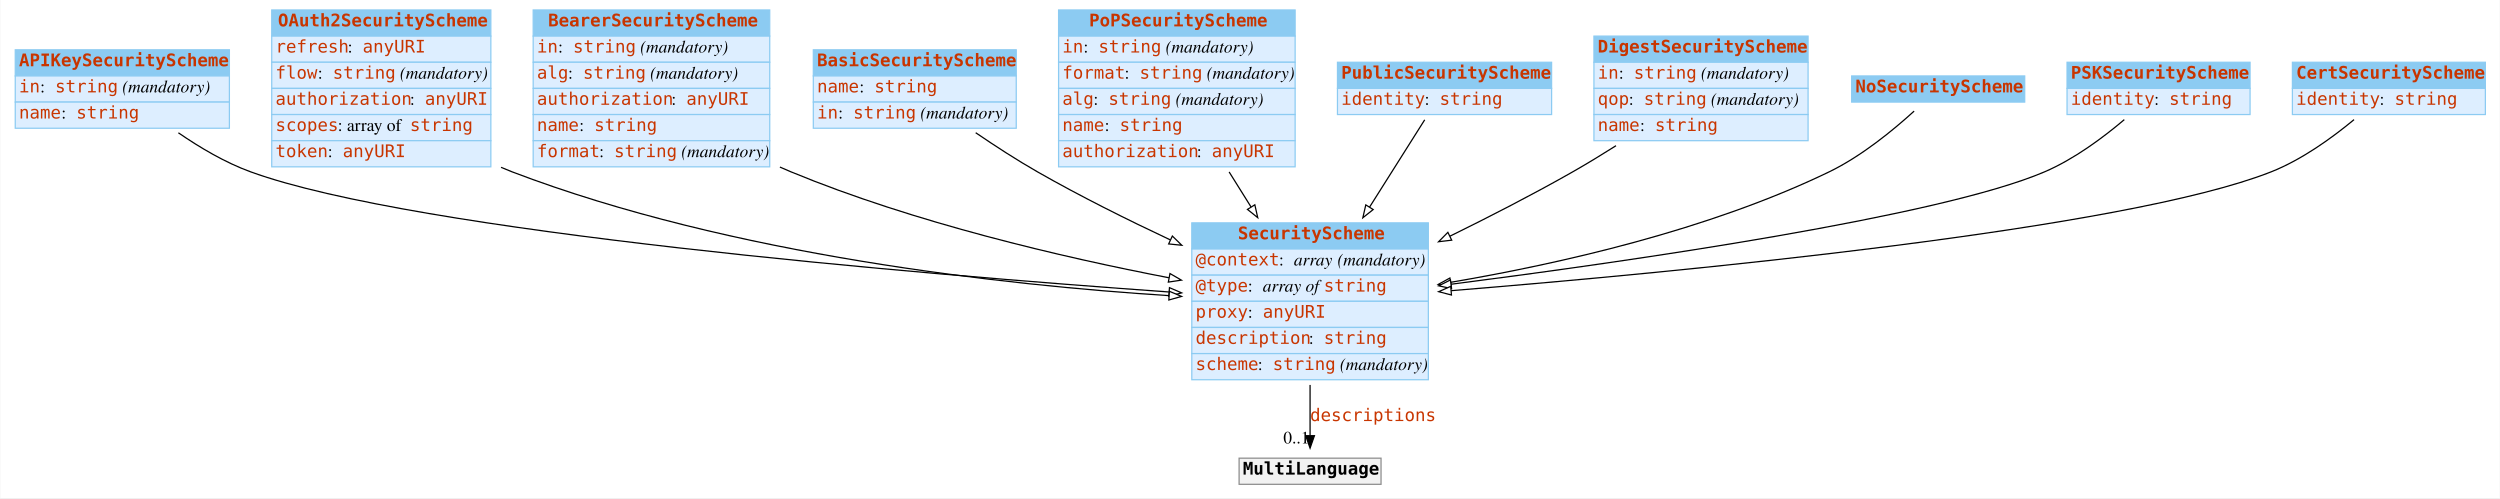
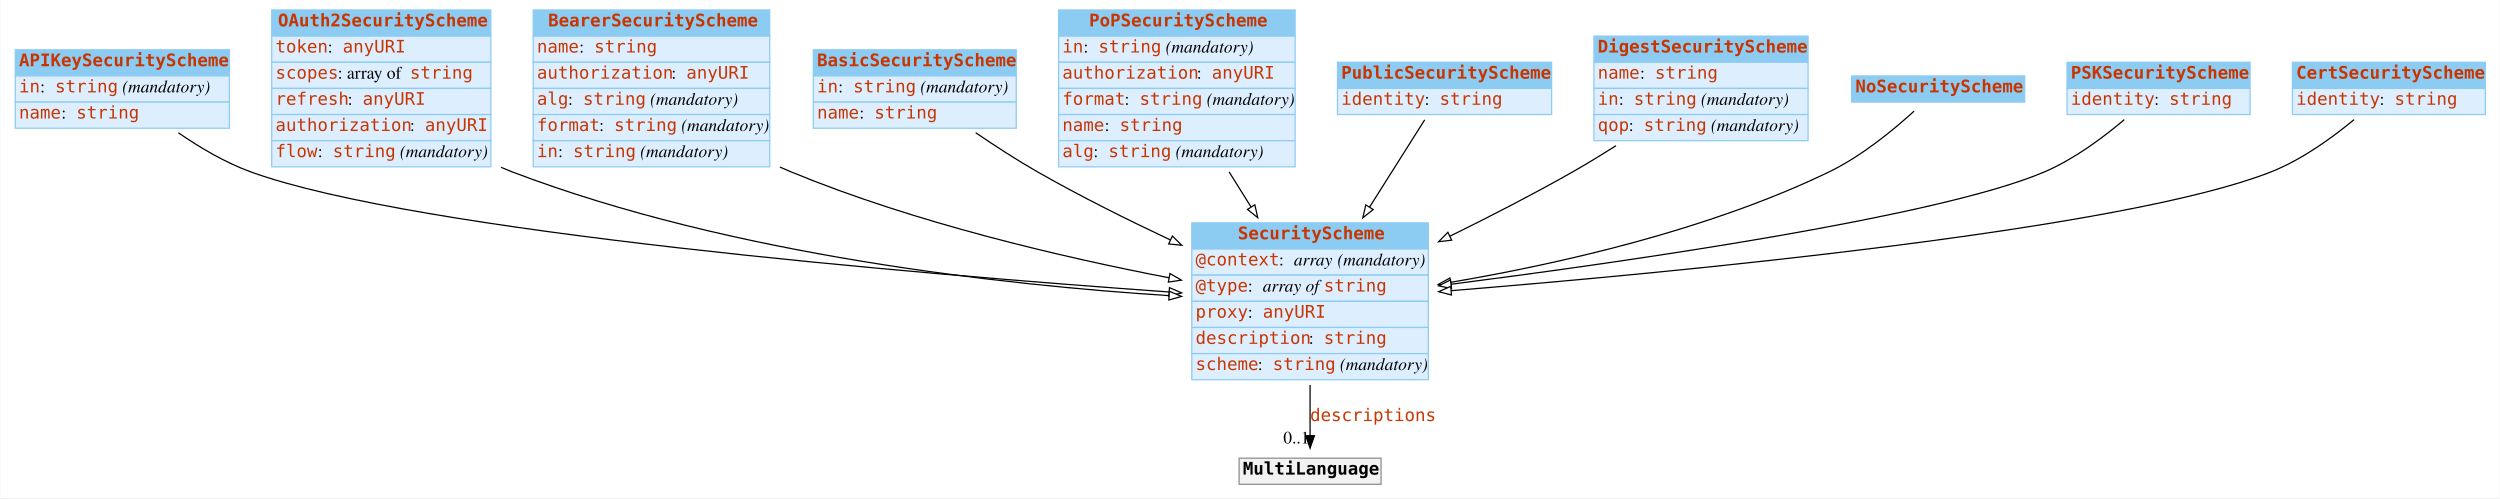
<svg xmlns="http://www.w3.org/2000/svg" width="2008pt" height="400pt" viewBox="0.00 0.00 2007.50 400.00">
  <g id="graph0" class="graph" transform="scale(1 1) rotate(0) translate(4 396)">
    <polygon fill="#ffffff" stroke="transparent" points="-4,4 -4,-396 2003.5,-396 2003.5,4 -4,4" />
    <g id="node1" class="node">
      <polygon fill="#8ccbf2" stroke="transparent" points="8,-335 8,-356 180,-356 180,-335 8,-335" />
      <polygon fill="none" stroke="#8ccbf2" points="8,-335 8,-356 180,-356 180,-335 8,-335" />
      <text text-anchor="start" x="11" y="-342.8" font-family="mono" font-weight="bold" font-size="14.00" fill="#c83500">APIKeySecurityScheme</text>
      <polygon fill="#ddeeff" stroke="transparent" points="8,-314 8,-335 180,-335 180,-314 8,-314" />
      <polygon fill="none" stroke="#8ccbf2" points="8,-314 8,-335 180,-335 180,-314 8,-314" />
      <text text-anchor="start" x="11" y="-321.8" font-family="mono" font-size="14.00" fill="#c83500">in</text>
      <text text-anchor="start" x="28" y="-321.8" font-family="Times,serif" font-size="14.00" fill="#000000"> : </text>
      <text text-anchor="start" x="40" y="-321.8" font-family="mono" font-size="14.00" fill="#c83500">string</text>
      <text text-anchor="start" x="90" y="-321.8" font-family="Times,serif" font-size="14.00" fill="#000000"> </text>
      <text text-anchor="start" x="94" y="-321.8" font-family="Times,serif" font-style="italic" font-size="14.00" fill="#000000">(mandatory)</text>
      <polygon fill="#ddeeff" stroke="transparent" points="8,-293 8,-314 180,-314 180,-293 8,-293" />
      <polygon fill="none" stroke="#8ccbf2" points="8,-293 8,-314 180,-314 180,-293 8,-293" />
      <text text-anchor="start" x="11" y="-300.8" font-family="mono" font-size="14.00" fill="#c83500">name</text>
      <text text-anchor="start" x="45" y="-300.8" font-family="Times,serif" font-size="14.00" fill="#000000"> : </text>
      <text text-anchor="start" x="57" y="-300.8" font-family="mono" font-size="14.00" fill="#c83500">string</text>
    </g>
    <g id="node3" class="node">
      <polygon fill="#8ccbf2" stroke="transparent" points="953,-196 953,-217 1143,-217 1143,-196 953,-196" />
      <polygon fill="none" stroke="#8ccbf2" points="953,-196 953,-217 1143,-217 1143,-196 953,-196" />
      <text text-anchor="start" x="990" y="-203.8" font-family="mono" font-weight="bold" font-size="14.00" fill="#c83500">SecurityScheme</text>
      <polygon fill="#ddeeff" stroke="transparent" points="953,-175 953,-196 1143,-196 1143,-175 953,-175" />
      <polygon fill="none" stroke="#8ccbf2" points="953,-175 953,-196 1143,-196 1143,-175 953,-175" />
      <text text-anchor="start" x="956" y="-182.8" font-family="mono" font-size="14.00" fill="#c83500">@context</text>
      <text text-anchor="start" x="1023" y="-182.8" font-family="Times,serif" font-size="14.00" fill="#000000"> : </text>
      <text text-anchor="start" x="1035" y="-182.8" font-family="Times,serif" font-style="italic" font-size="14.00" fill="#000000">array</text>
      <text text-anchor="start" x="1066" y="-182.8" font-family="Times,serif" font-size="14.00" fill="#000000"> </text>
      <text text-anchor="start" x="1070" y="-182.8" font-family="Times,serif" font-style="italic" font-size="14.00" fill="#000000">(mandatory)</text>
      <polygon fill="#ddeeff" stroke="transparent" points="953,-154 953,-175 1143,-175 1143,-154 953,-154" />
      <polygon fill="none" stroke="#8ccbf2" points="953,-154 953,-175 1143,-175 1143,-154 953,-154" />
      <text text-anchor="start" x="956" y="-161.8" font-family="mono" font-size="14.00" fill="#c83500">@type</text>
      <text text-anchor="start" x="998" y="-161.8" font-family="Times,serif" font-size="14.00" fill="#000000"> : </text>
      <text text-anchor="start" x="1010" y="-161.8" font-family="Times,serif" font-style="italic" font-size="14.00" fill="#000000">array of </text>
      <text text-anchor="start" x="1059" y="-161.8" font-family="mono" font-size="14.00" fill="#c83500">string</text>
      <polygon fill="#ddeeff" stroke="transparent" points="953,-133 953,-154 1143,-154 1143,-133 953,-133" />
      <polygon fill="none" stroke="#8ccbf2" points="953,-133 953,-154 1143,-154 1143,-133 953,-133" />
      <text text-anchor="start" x="956" y="-140.8" font-family="mono" font-size="14.00" fill="#c83500">proxy</text>
      <text text-anchor="start" x="998" y="-140.8" font-family="Times,serif" font-size="14.00" fill="#000000"> : </text>
      <text text-anchor="start" x="1010" y="-140.8" font-family="mono" font-size="14.00" fill="#c83500">anyURI</text>
      <polygon fill="#ddeeff" stroke="transparent" points="953,-112 953,-133 1143,-133 1143,-112 953,-112" />
      <polygon fill="none" stroke="#8ccbf2" points="953,-112 953,-133 1143,-133 1143,-112 953,-112" />
      <text text-anchor="start" x="956" y="-119.8" font-family="mono" font-size="14.00" fill="#c83500">description</text>
      <text text-anchor="start" x="1047" y="-119.8" font-family="Times,serif" font-size="14.00" fill="#000000"> : </text>
      <text text-anchor="start" x="1059" y="-119.8" font-family="mono" font-size="14.00" fill="#c83500">string</text>
      <polygon fill="#ddeeff" stroke="transparent" points="953,-91 953,-112 1143,-112 1143,-91 953,-91" />
      <polygon fill="none" stroke="#8ccbf2" points="953,-91 953,-112 1143,-112 1143,-91 953,-91" />
      <text text-anchor="start" x="956" y="-98.8" font-family="mono" font-size="14.00" fill="#c83500">scheme</text>
      <text text-anchor="start" x="1006" y="-98.8" font-family="Times,serif" font-size="14.00" fill="#000000"> : </text>
      <text text-anchor="start" x="1018" y="-98.8" font-family="mono" font-size="14.00" fill="#c83500">string</text>
      <text text-anchor="start" x="1068" y="-98.8" font-family="Times,serif" font-size="14.00" fill="#000000"> </text>
      <text text-anchor="start" x="1072" y="-98.8" font-family="Times,serif" font-style="italic" font-size="14.00" fill="#000000">(mandatory)</text>
    </g>
-     <g id="edge6" class="edge">
+     <g id="edge3" class="edge">
      <path fill="none" stroke="#000000" d="M139.033,-289.339C156.25,-277.473 176.654,-265.408 197,-258 330.003,-209.577 735.099,-175.701 934.577,-161.484" />
      <polygon fill="#ffffff" stroke="#000000" points="935.065,-164.958 944.793,-160.761 934.571,-157.976 935.065,-164.958" />
    </g>
    <g id="node2" class="node">
      <polygon fill="#8ccbf2" stroke="transparent" points="214,-367 214,-388 390,-388 390,-367 214,-367" />
      <polygon fill="none" stroke="#8ccbf2" points="214,-367 214,-388 390,-388 390,-367 214,-367" />
      <text text-anchor="start" x="219" y="-374.8" font-family="mono" font-weight="bold" font-size="14.00" fill="#c83500">OAuth2SecurityScheme</text>
      <polygon fill="#ddeeff" stroke="transparent" points="214,-346 214,-367 390,-367 390,-346 214,-346" />
      <polygon fill="none" stroke="#8ccbf2" points="214,-346 214,-367 390,-367 390,-346 214,-346" />
-       <text text-anchor="start" x="217" y="-353.8" font-family="mono" font-size="14.00" fill="#c83500">refresh</text>
-       <text text-anchor="start" x="275" y="-353.8" font-family="Times,serif" font-size="14.00" fill="#000000"> : </text>
-       <text text-anchor="start" x="287" y="-353.8" font-family="mono" font-size="14.00" fill="#c83500">anyURI</text>
+       <text text-anchor="start" x="217" y="-353.8" font-family="mono" font-size="14.00" fill="#c83500">token</text>
+       <text text-anchor="start" x="259" y="-353.8" font-family="Times,serif" font-size="14.00" fill="#000000"> : </text>
+       <text text-anchor="start" x="271" y="-353.8" font-family="mono" font-size="14.00" fill="#c83500">anyURI</text>
      <polygon fill="#ddeeff" stroke="transparent" points="214,-325 214,-346 390,-346 390,-325 214,-325" />
      <polygon fill="none" stroke="#8ccbf2" points="214,-325 214,-346 390,-346 390,-325 214,-325" />
-       <text text-anchor="start" x="217" y="-332.8" font-family="mono" font-size="14.00" fill="#c83500">flow</text>
-       <text text-anchor="start" x="251" y="-332.8" font-family="Times,serif" font-size="14.00" fill="#000000"> : </text>
-       <text text-anchor="start" x="263" y="-332.8" font-family="mono" font-size="14.00" fill="#c83500">string</text>
-       <text text-anchor="start" x="313" y="-332.8" font-family="Times,serif" font-size="14.00" fill="#000000"> </text>
-       <text text-anchor="start" x="317" y="-332.8" font-family="Times,serif" font-style="italic" font-size="14.00" fill="#000000">(mandatory)</text>
+       <text text-anchor="start" x="217" y="-332.8" font-family="mono" font-size="14.00" fill="#c83500">scopes</text>
+       <text text-anchor="start" x="267" y="-332.8" font-family="Times,serif" font-size="14.00" fill="#000000"> : array of </text>
+       <text text-anchor="start" x="325" y="-332.8" font-family="mono" font-size="14.00" fill="#c83500">string</text>
      <polygon fill="#ddeeff" stroke="transparent" points="214,-304 214,-325 390,-325 390,-304 214,-304" />
      <polygon fill="none" stroke="#8ccbf2" points="214,-304 214,-325 390,-325 390,-304 214,-304" />
-       <text text-anchor="start" x="217" y="-311.8" font-family="mono" font-size="14.00" fill="#c83500">authorization</text>
-       <text text-anchor="start" x="325" y="-311.8" font-family="Times,serif" font-size="14.00" fill="#000000"> : </text>
-       <text text-anchor="start" x="337" y="-311.8" font-family="mono" font-size="14.00" fill="#c83500">anyURI</text>
+       <text text-anchor="start" x="217" y="-311.8" font-family="mono" font-size="14.00" fill="#c83500">refresh</text>
+       <text text-anchor="start" x="275" y="-311.8" font-family="Times,serif" font-size="14.00" fill="#000000"> : </text>
+       <text text-anchor="start" x="287" y="-311.8" font-family="mono" font-size="14.00" fill="#c83500">anyURI</text>
      <polygon fill="#ddeeff" stroke="transparent" points="214,-283 214,-304 390,-304 390,-283 214,-283" />
      <polygon fill="none" stroke="#8ccbf2" points="214,-283 214,-304 390,-304 390,-283 214,-283" />
-       <text text-anchor="start" x="217" y="-290.8" font-family="mono" font-size="14.00" fill="#c83500">scopes</text>
-       <text text-anchor="start" x="267" y="-290.8" font-family="Times,serif" font-size="14.00" fill="#000000"> : array of </text>
-       <text text-anchor="start" x="325" y="-290.8" font-family="mono" font-size="14.00" fill="#c83500">string</text>
+       <text text-anchor="start" x="217" y="-290.8" font-family="mono" font-size="14.00" fill="#c83500">authorization</text>
+       <text text-anchor="start" x="325" y="-290.8" font-family="Times,serif" font-size="14.00" fill="#000000"> : </text>
+       <text text-anchor="start" x="337" y="-290.8" font-family="mono" font-size="14.00" fill="#c83500">anyURI</text>
      <polygon fill="#ddeeff" stroke="transparent" points="214,-262 214,-283 390,-283 390,-262 214,-262" />
      <polygon fill="none" stroke="#8ccbf2" points="214,-262 214,-283 390,-283 390,-262 214,-262" />
-       <text text-anchor="start" x="217" y="-269.8" font-family="mono" font-size="14.00" fill="#c83500">token</text>
-       <text text-anchor="start" x="259" y="-269.8" font-family="Times,serif" font-size="14.00" fill="#000000"> : </text>
-       <text text-anchor="start" x="271" y="-269.8" font-family="mono" font-size="14.00" fill="#c83500">anyURI</text>
-     </g>
-     <g id="edge3" class="edge">
+       <text text-anchor="start" x="217" y="-269.8" font-family="mono" font-size="14.00" fill="#c83500">flow</text>
+       <text text-anchor="start" x="251" y="-269.8" font-family="Times,serif" font-size="14.00" fill="#000000"> : </text>
+       <text text-anchor="start" x="263" y="-269.8" font-family="mono" font-size="14.00" fill="#c83500">string</text>
+       <text text-anchor="start" x="313" y="-269.8" font-family="Times,serif" font-size="14.00" fill="#000000"> </text>
+       <text text-anchor="start" x="317" y="-269.8" font-family="Times,serif" font-style="italic" font-size="14.00" fill="#000000">(mandatory)</text>
+     </g>
+     <g id="edge9" class="edge">
      <path fill="none" stroke="#000000" d="M398.206,-261.604C401.136,-260.323 404.07,-259.118 407,-258 583.58,-190.646 803.755,-166.907 934.718,-158.544" />
      <polygon fill="#ffffff" stroke="#000000" points="935.005,-162.033 944.769,-157.922 934.572,-155.047 935.005,-162.033" />
    </g>
    <g id="node12" class="node">
      <polygon fill="#f2f2f2" stroke="transparent" points="991,-7 991,-28 1105,-28 1105,-7 991,-7" />
      <polygon fill="none" stroke="#8c8c8c" points="991,-7 991,-28 1105,-28 1105,-7 991,-7" />
      <text text-anchor="start" x="994" y="-14.8" font-family="mono" font-weight="bold" font-size="14.00" fill="#000000">MultiLanguage</text>
    </g>
    <g id="edge1" class="edge">
      <path fill="none" stroke="#000000" d="M1048,-86.797C1048,-72.451 1048,-58.057 1048,-46.171" />
      <polygon fill="#000000" stroke="#000000" points="1051.5,-46.033 1048,-36.033 1044.5,-46.033 1051.5,-46.033" />
      <text text-anchor="start" x="1048" y="-57.8" font-family="mono" font-size="14.00" fill="#c83500">descriptions</text>
      <text text-anchor="middle" x="1037" y="-39.833" font-family="Times,serif" font-size="14.00" fill="#000000">0..1</text>
    </g>
    <g id="node4" class="node">
      <polygon fill="#8ccbf2" stroke="transparent" points="424,-367 424,-388 614,-388 614,-367 424,-367" />
      <polygon fill="none" stroke="#8ccbf2" points="424,-367 424,-388 614,-388 614,-367 424,-367" />
      <text text-anchor="start" x="436" y="-374.8" font-family="mono" font-weight="bold" font-size="14.00" fill="#c83500">BearerSecurityScheme</text>
      <polygon fill="#ddeeff" stroke="transparent" points="424,-346 424,-367 614,-367 614,-346 424,-346" />
      <polygon fill="none" stroke="#8ccbf2" points="424,-346 424,-367 614,-367 614,-346 424,-346" />
-       <text text-anchor="start" x="427" y="-353.8" font-family="mono" font-size="14.00" fill="#c83500">in</text>
-       <text text-anchor="start" x="444" y="-353.8" font-family="Times,serif" font-size="14.00" fill="#000000"> : </text>
-       <text text-anchor="start" x="456" y="-353.8" font-family="mono" font-size="14.00" fill="#c83500">string</text>
-       <text text-anchor="start" x="506" y="-353.8" font-family="Times,serif" font-size="14.00" fill="#000000"> </text>
-       <text text-anchor="start" x="510" y="-353.8" font-family="Times,serif" font-style="italic" font-size="14.00" fill="#000000">(mandatory)</text>
+       <text text-anchor="start" x="427" y="-353.8" font-family="mono" font-size="14.00" fill="#c83500">name</text>
+       <text text-anchor="start" x="461" y="-353.8" font-family="Times,serif" font-size="14.00" fill="#000000"> : </text>
+       <text text-anchor="start" x="473" y="-353.8" font-family="mono" font-size="14.00" fill="#c83500">string</text>
      <polygon fill="#ddeeff" stroke="transparent" points="424,-325 424,-346 614,-346 614,-325 424,-325" />
      <polygon fill="none" stroke="#8ccbf2" points="424,-325 424,-346 614,-346 614,-325 424,-325" />
-       <text text-anchor="start" x="427" y="-332.8" font-family="mono" font-size="14.00" fill="#c83500">alg</text>
-       <text text-anchor="start" x="452" y="-332.8" font-family="Times,serif" font-size="14.00" fill="#000000"> : </text>
-       <text text-anchor="start" x="464" y="-332.8" font-family="mono" font-size="14.00" fill="#c83500">string</text>
-       <text text-anchor="start" x="514" y="-332.8" font-family="Times,serif" font-size="14.00" fill="#000000"> </text>
-       <text text-anchor="start" x="518" y="-332.8" font-family="Times,serif" font-style="italic" font-size="14.00" fill="#000000">(mandatory)</text>
+       <text text-anchor="start" x="427" y="-332.8" font-family="mono" font-size="14.00" fill="#c83500">authorization</text>
+       <text text-anchor="start" x="535" y="-332.8" font-family="Times,serif" font-size="14.00" fill="#000000"> : </text>
+       <text text-anchor="start" x="547" y="-332.8" font-family="mono" font-size="14.00" fill="#c83500">anyURI</text>
      <polygon fill="#ddeeff" stroke="transparent" points="424,-304 424,-325 614,-325 614,-304 424,-304" />
      <polygon fill="none" stroke="#8ccbf2" points="424,-304 424,-325 614,-325 614,-304 424,-304" />
-       <text text-anchor="start" x="427" y="-311.8" font-family="mono" font-size="14.00" fill="#c83500">authorization</text>
-       <text text-anchor="start" x="535" y="-311.8" font-family="Times,serif" font-size="14.00" fill="#000000"> : </text>
-       <text text-anchor="start" x="547" y="-311.8" font-family="mono" font-size="14.00" fill="#c83500">anyURI</text>
+       <text text-anchor="start" x="427" y="-311.8" font-family="mono" font-size="14.00" fill="#c83500">alg</text>
+       <text text-anchor="start" x="452" y="-311.8" font-family="Times,serif" font-size="14.00" fill="#000000"> : </text>
+       <text text-anchor="start" x="464" y="-311.8" font-family="mono" font-size="14.00" fill="#c83500">string</text>
+       <text text-anchor="start" x="514" y="-311.8" font-family="Times,serif" font-size="14.00" fill="#000000"> </text>
+       <text text-anchor="start" x="518" y="-311.8" font-family="Times,serif" font-style="italic" font-size="14.00" fill="#000000">(mandatory)</text>
      <polygon fill="#ddeeff" stroke="transparent" points="424,-283 424,-304 614,-304 614,-283 424,-283" />
      <polygon fill="none" stroke="#8ccbf2" points="424,-283 424,-304 614,-304 614,-283 424,-283" />
-       <text text-anchor="start" x="427" y="-290.8" font-family="mono" font-size="14.00" fill="#c83500">name</text>
-       <text text-anchor="start" x="461" y="-290.8" font-family="Times,serif" font-size="14.00" fill="#000000"> : </text>
-       <text text-anchor="start" x="473" y="-290.8" font-family="mono" font-size="14.00" fill="#c83500">string</text>
+       <text text-anchor="start" x="427" y="-290.8" font-family="mono" font-size="14.00" fill="#c83500">format</text>
+       <text text-anchor="start" x="477" y="-290.8" font-family="Times,serif" font-size="14.00" fill="#000000"> : </text>
+       <text text-anchor="start" x="489" y="-290.8" font-family="mono" font-size="14.00" fill="#c83500">string</text>
+       <text text-anchor="start" x="539" y="-290.8" font-family="Times,serif" font-size="14.00" fill="#000000"> </text>
+       <text text-anchor="start" x="543" y="-290.8" font-family="Times,serif" font-style="italic" font-size="14.00" fill="#000000">(mandatory)</text>
      <polygon fill="#ddeeff" stroke="transparent" points="424,-262 424,-283 614,-283 614,-262 424,-262" />
      <polygon fill="none" stroke="#8ccbf2" points="424,-262 424,-283 614,-283 614,-262 424,-262" />
-       <text text-anchor="start" x="427" y="-269.8" font-family="mono" font-size="14.00" fill="#c83500">format</text>
-       <text text-anchor="start" x="477" y="-269.8" font-family="Times,serif" font-size="14.00" fill="#000000"> : </text>
-       <text text-anchor="start" x="489" y="-269.8" font-family="mono" font-size="14.00" fill="#c83500">string</text>
-       <text text-anchor="start" x="539" y="-269.8" font-family="Times,serif" font-size="14.00" fill="#000000"> </text>
-       <text text-anchor="start" x="543" y="-269.8" font-family="Times,serif" font-style="italic" font-size="14.00" fill="#000000">(mandatory)</text>
-     </g>
-     <g id="edge10" class="edge">
+       <text text-anchor="start" x="427" y="-269.8" font-family="mono" font-size="14.00" fill="#c83500">in</text>
+       <text text-anchor="start" x="444" y="-269.8" font-family="Times,serif" font-size="14.00" fill="#000000"> : </text>
+       <text text-anchor="start" x="456" y="-269.8" font-family="mono" font-size="14.00" fill="#c83500">string</text>
+       <text text-anchor="start" x="506" y="-269.8" font-family="Times,serif" font-size="14.00" fill="#000000"> </text>
+       <text text-anchor="start" x="510" y="-269.8" font-family="Times,serif" font-style="italic" font-size="14.00" fill="#000000">(mandatory)</text>
+     </g>
+     <g id="edge4" class="edge">
      <path fill="none" stroke="#000000" d="M622.172,-261.826C625.122,-260.49 628.068,-259.211 631,-258 730.004,-217.1 849.111,-189.366 934.637,-172.893" />
      <polygon fill="#ffffff" stroke="#000000" points="935.466,-176.299 944.634,-170.99 934.156,-169.422 935.466,-176.299" />
    </g>
    <g id="node5" class="node">
      <polygon fill="#8ccbf2" stroke="transparent" points="649,-335 649,-356 812,-356 812,-335 649,-335" />
      <polygon fill="none" stroke="#8ccbf2" points="649,-335 649,-356 812,-356 812,-335 649,-335" />
      <text text-anchor="start" x="652" y="-342.8" font-family="mono" font-weight="bold" font-size="14.00" fill="#c83500">BasicSecurityScheme</text>
      <polygon fill="#ddeeff" stroke="transparent" points="649,-314 649,-335 812,-335 812,-314 649,-314" />
      <polygon fill="none" stroke="#8ccbf2" points="649,-314 649,-335 812,-335 812,-314 649,-314" />
-       <text text-anchor="start" x="652" y="-321.8" font-family="mono" font-size="14.00" fill="#c83500">name</text>
-       <text text-anchor="start" x="686" y="-321.8" font-family="Times,serif" font-size="14.00" fill="#000000"> : </text>
-       <text text-anchor="start" x="698" y="-321.8" font-family="mono" font-size="14.00" fill="#c83500">string</text>
+       <text text-anchor="start" x="652" y="-321.8" font-family="mono" font-size="14.00" fill="#c83500">in</text>
+       <text text-anchor="start" x="669" y="-321.8" font-family="Times,serif" font-size="14.00" fill="#000000"> : </text>
+       <text text-anchor="start" x="681" y="-321.8" font-family="mono" font-size="14.00" fill="#c83500">string</text>
+       <text text-anchor="start" x="731" y="-321.8" font-family="Times,serif" font-size="14.00" fill="#000000"> </text>
+       <text text-anchor="start" x="735" y="-321.8" font-family="Times,serif" font-style="italic" font-size="14.00" fill="#000000">(mandatory)</text>
      <polygon fill="#ddeeff" stroke="transparent" points="649,-293 649,-314 812,-314 812,-293 649,-293" />
      <polygon fill="none" stroke="#8ccbf2" points="649,-293 649,-314 812,-314 812,-293 649,-293" />
-       <text text-anchor="start" x="652" y="-300.8" font-family="mono" font-size="14.00" fill="#c83500">in</text>
-       <text text-anchor="start" x="669" y="-300.8" font-family="Times,serif" font-size="14.00" fill="#000000"> : </text>
-       <text text-anchor="start" x="681" y="-300.8" font-family="mono" font-size="14.00" fill="#c83500">string</text>
-       <text text-anchor="start" x="731" y="-300.8" font-family="Times,serif" font-size="14.00" fill="#000000"> </text>
-       <text text-anchor="start" x="735" y="-300.8" font-family="Times,serif" font-style="italic" font-size="14.00" fill="#000000">(mandatory)</text>
-     </g>
-     <g id="edge4" class="edge">
+       <text text-anchor="start" x="652" y="-300.8" font-family="mono" font-size="14.00" fill="#c83500">name</text>
+       <text text-anchor="start" x="686" y="-300.8" font-family="Times,serif" font-size="14.00" fill="#000000"> : </text>
+       <text text-anchor="start" x="698" y="-300.8" font-family="mono" font-size="14.00" fill="#c83500">string</text>
+     </g>
+     <g id="edge10" class="edge">
      <path fill="none" stroke="#000000" d="M779.422,-289.403C794.974,-278.791 812.423,-267.473 829,-258 862.882,-238.638 900.947,-219.66 935.721,-203.326" />
      <polygon fill="#ffffff" stroke="#000000" points="937.38,-206.415 944.96,-199.013 934.418,-200.072 937.38,-206.415" />
    </g>
    <g id="node6" class="node">
      <polygon fill="#8ccbf2" stroke="transparent" points="846,-367 846,-388 1036,-388 1036,-367 846,-367" />
      <polygon fill="none" stroke="#8ccbf2" points="846,-367 846,-388 1036,-388 1036,-367 846,-367" />
      <text text-anchor="start" x="870.5" y="-374.8" font-family="mono" font-weight="bold" font-size="14.00" fill="#c83500">PoPSecurityScheme</text>
      <polygon fill="#ddeeff" stroke="transparent" points="846,-346 846,-367 1036,-367 1036,-346 846,-346" />
      <polygon fill="none" stroke="#8ccbf2" points="846,-346 846,-367 1036,-367 1036,-346 846,-346" />
      <text text-anchor="start" x="849" y="-353.8" font-family="mono" font-size="14.00" fill="#c83500">in</text>
      <text text-anchor="start" x="866" y="-353.8" font-family="Times,serif" font-size="14.00" fill="#000000"> : </text>
      <text text-anchor="start" x="878" y="-353.8" font-family="mono" font-size="14.00" fill="#c83500">string</text>
      <text text-anchor="start" x="928" y="-353.8" font-family="Times,serif" font-size="14.00" fill="#000000"> </text>
      <text text-anchor="start" x="932" y="-353.8" font-family="Times,serif" font-style="italic" font-size="14.00" fill="#000000">(mandatory)</text>
      <polygon fill="#ddeeff" stroke="transparent" points="846,-325 846,-346 1036,-346 1036,-325 846,-325" />
      <polygon fill="none" stroke="#8ccbf2" points="846,-325 846,-346 1036,-346 1036,-325 846,-325" />
-       <text text-anchor="start" x="849" y="-332.8" font-family="mono" font-size="14.00" fill="#c83500">format</text>
-       <text text-anchor="start" x="899" y="-332.8" font-family="Times,serif" font-size="14.00" fill="#000000"> : </text>
-       <text text-anchor="start" x="911" y="-332.8" font-family="mono" font-size="14.00" fill="#c83500">string</text>
-       <text text-anchor="start" x="961" y="-332.8" font-family="Times,serif" font-size="14.00" fill="#000000"> </text>
-       <text text-anchor="start" x="965" y="-332.8" font-family="Times,serif" font-style="italic" font-size="14.00" fill="#000000">(mandatory)</text>
+       <text text-anchor="start" x="849" y="-332.8" font-family="mono" font-size="14.00" fill="#c83500">authorization</text>
+       <text text-anchor="start" x="957" y="-332.8" font-family="Times,serif" font-size="14.00" fill="#000000"> : </text>
+       <text text-anchor="start" x="969" y="-332.8" font-family="mono" font-size="14.00" fill="#c83500">anyURI</text>
      <polygon fill="#ddeeff" stroke="transparent" points="846,-304 846,-325 1036,-325 1036,-304 846,-304" />
      <polygon fill="none" stroke="#8ccbf2" points="846,-304 846,-325 1036,-325 1036,-304 846,-304" />
-       <text text-anchor="start" x="849" y="-311.8" font-family="mono" font-size="14.00" fill="#c83500">alg</text>
-       <text text-anchor="start" x="874" y="-311.8" font-family="Times,serif" font-size="14.00" fill="#000000"> : </text>
-       <text text-anchor="start" x="886" y="-311.8" font-family="mono" font-size="14.00" fill="#c83500">string</text>
-       <text text-anchor="start" x="936" y="-311.8" font-family="Times,serif" font-size="14.00" fill="#000000"> </text>
-       <text text-anchor="start" x="940" y="-311.8" font-family="Times,serif" font-style="italic" font-size="14.00" fill="#000000">(mandatory)</text>
+       <text text-anchor="start" x="849" y="-311.8" font-family="mono" font-size="14.00" fill="#c83500">format</text>
+       <text text-anchor="start" x="899" y="-311.8" font-family="Times,serif" font-size="14.00" fill="#000000"> : </text>
+       <text text-anchor="start" x="911" y="-311.8" font-family="mono" font-size="14.00" fill="#c83500">string</text>
+       <text text-anchor="start" x="961" y="-311.8" font-family="Times,serif" font-size="14.00" fill="#000000"> </text>
+       <text text-anchor="start" x="965" y="-311.8" font-family="Times,serif" font-style="italic" font-size="14.00" fill="#000000">(mandatory)</text>
      <polygon fill="#ddeeff" stroke="transparent" points="846,-283 846,-304 1036,-304 1036,-283 846,-283" />
      <polygon fill="none" stroke="#8ccbf2" points="846,-283 846,-304 1036,-304 1036,-283 846,-283" />
      <text text-anchor="start" x="849" y="-290.8" font-family="mono" font-size="14.00" fill="#c83500">name</text>
      <text text-anchor="start" x="883" y="-290.8" font-family="Times,serif" font-size="14.00" fill="#000000"> : </text>
      <text text-anchor="start" x="895" y="-290.8" font-family="mono" font-size="14.00" fill="#c83500">string</text>
      <polygon fill="#ddeeff" stroke="transparent" points="846,-262 846,-283 1036,-283 1036,-262 846,-262" />
      <polygon fill="none" stroke="#8ccbf2" points="846,-262 846,-283 1036,-283 1036,-262 846,-262" />
-       <text text-anchor="start" x="849" y="-269.8" font-family="mono" font-size="14.00" fill="#c83500">authorization</text>
-       <text text-anchor="start" x="957" y="-269.8" font-family="Times,serif" font-size="14.00" fill="#000000"> : </text>
-       <text text-anchor="start" x="969" y="-269.8" font-family="mono" font-size="14.00" fill="#c83500">anyURI</text>
-     </g>
-     <g id="edge9" class="edge">
+       <text text-anchor="start" x="849" y="-269.8" font-family="mono" font-size="14.00" fill="#c83500">alg</text>
+       <text text-anchor="start" x="874" y="-269.8" font-family="Times,serif" font-size="14.00" fill="#000000"> : </text>
+       <text text-anchor="start" x="886" y="-269.8" font-family="mono" font-size="14.00" fill="#c83500">string</text>
+       <text text-anchor="start" x="936" y="-269.8" font-family="Times,serif" font-size="14.00" fill="#000000"> </text>
+       <text text-anchor="start" x="940" y="-269.8" font-family="Times,serif" font-style="italic" font-size="14.00" fill="#000000">(mandatory)</text>
+     </g>
+     <g id="edge8" class="edge">
      <path fill="none" stroke="#000000" d="M982.982,-257.907C988.765,-248.666 994.736,-239.123 1000.607,-229.74" />
      <polygon fill="#ffffff" stroke="#000000" points="1003.626,-231.514 1005.963,-221.18 997.692,-227.801 1003.626,-231.514" />
    </g>
    <g id="node7" class="node">
      <polygon fill="#8ccbf2" stroke="transparent" points="1070,-325 1070,-346 1242,-346 1242,-325 1070,-325" />
      <polygon fill="none" stroke="#8ccbf2" points="1070,-325 1070,-346 1242,-346 1242,-325 1070,-325" />
      <text text-anchor="start" x="1073" y="-332.8" font-family="mono" font-weight="bold" font-size="14.00" fill="#c83500">PublicSecurityScheme</text>
      <polygon fill="#ddeeff" stroke="transparent" points="1070,-304 1070,-325 1242,-325 1242,-304 1070,-304" />
      <polygon fill="none" stroke="#8ccbf2" points="1070,-304 1070,-325 1242,-325 1242,-304 1070,-304" />
      <text text-anchor="start" x="1073" y="-311.8" font-family="mono" font-size="14.00" fill="#c83500">identity</text>
      <text text-anchor="start" x="1140" y="-311.8" font-family="Times,serif" font-size="14.00" fill="#000000"> : </text>
      <text text-anchor="start" x="1152" y="-311.8" font-family="mono" font-size="14.00" fill="#c83500">string</text>
    </g>
    <g id="edge11" class="edge">
      <path fill="none" stroke="#000000" d="M1140.064,-299.768C1128.308,-281.155 1111.656,-254.788 1095.739,-229.586" />
      <polygon fill="#ffffff" stroke="#000000" points="1098.676,-227.683 1090.377,-221.097 1092.758,-231.421 1098.676,-227.683" />
    </g>
    <g id="node8" class="node">
      <polygon fill="#8ccbf2" stroke="transparent" points="1276,-346 1276,-367 1448,-367 1448,-346 1276,-346" />
      <polygon fill="none" stroke="#8ccbf2" points="1276,-346 1276,-367 1448,-367 1448,-346 1276,-346" />
      <text text-anchor="start" x="1279" y="-353.8" font-family="mono" font-weight="bold" font-size="14.00" fill="#c83500">DigestSecurityScheme</text>
      <polygon fill="#ddeeff" stroke="transparent" points="1276,-325 1276,-346 1448,-346 1448,-325 1276,-325" />
      <polygon fill="none" stroke="#8ccbf2" points="1276,-325 1276,-346 1448,-346 1448,-325 1276,-325" />
-       <text text-anchor="start" x="1279" y="-332.8" font-family="mono" font-size="14.00" fill="#c83500">in</text>
-       <text text-anchor="start" x="1296" y="-332.8" font-family="Times,serif" font-size="14.00" fill="#000000"> : </text>
-       <text text-anchor="start" x="1308" y="-332.8" font-family="mono" font-size="14.00" fill="#c83500">string</text>
-       <text text-anchor="start" x="1358" y="-332.8" font-family="Times,serif" font-size="14.00" fill="#000000"> </text>
-       <text text-anchor="start" x="1362" y="-332.8" font-family="Times,serif" font-style="italic" font-size="14.00" fill="#000000">(mandatory)</text>
+       <text text-anchor="start" x="1279" y="-332.8" font-family="mono" font-size="14.00" fill="#c83500">name</text>
+       <text text-anchor="start" x="1313" y="-332.8" font-family="Times,serif" font-size="14.00" fill="#000000"> : </text>
+       <text text-anchor="start" x="1325" y="-332.8" font-family="mono" font-size="14.00" fill="#c83500">string</text>
      <polygon fill="#ddeeff" stroke="transparent" points="1276,-304 1276,-325 1448,-325 1448,-304 1276,-304" />
      <polygon fill="none" stroke="#8ccbf2" points="1276,-304 1276,-325 1448,-325 1448,-304 1276,-304" />
-       <text text-anchor="start" x="1279" y="-311.8" font-family="mono" font-size="14.00" fill="#c83500">qop</text>
-       <text text-anchor="start" x="1304" y="-311.8" font-family="Times,serif" font-size="14.00" fill="#000000"> : </text>
-       <text text-anchor="start" x="1316" y="-311.8" font-family="mono" font-size="14.00" fill="#c83500">string</text>
-       <text text-anchor="start" x="1366" y="-311.8" font-family="Times,serif" font-size="14.00" fill="#000000"> </text>
-       <text text-anchor="start" x="1370" y="-311.8" font-family="Times,serif" font-style="italic" font-size="14.00" fill="#000000">(mandatory)</text>
+       <text text-anchor="start" x="1279" y="-311.8" font-family="mono" font-size="14.00" fill="#c83500">in</text>
+       <text text-anchor="start" x="1296" y="-311.8" font-family="Times,serif" font-size="14.00" fill="#000000"> : </text>
+       <text text-anchor="start" x="1308" y="-311.8" font-family="mono" font-size="14.00" fill="#c83500">string</text>
+       <text text-anchor="start" x="1358" y="-311.8" font-family="Times,serif" font-size="14.00" fill="#000000"> </text>
+       <text text-anchor="start" x="1362" y="-311.8" font-family="Times,serif" font-style="italic" font-size="14.00" fill="#000000">(mandatory)</text>
      <polygon fill="#ddeeff" stroke="transparent" points="1276,-283 1276,-304 1448,-304 1448,-283 1276,-283" />
      <polygon fill="none" stroke="#8ccbf2" points="1276,-283 1276,-304 1448,-304 1448,-283 1276,-283" />
-       <text text-anchor="start" x="1279" y="-290.8" font-family="mono" font-size="14.00" fill="#c83500">name</text>
-       <text text-anchor="start" x="1313" y="-290.8" font-family="Times,serif" font-size="14.00" fill="#000000"> : </text>
-       <text text-anchor="start" x="1325" y="-290.8" font-family="mono" font-size="14.00" fill="#c83500">string</text>
+       <text text-anchor="start" x="1279" y="-290.8" font-family="mono" font-size="14.00" fill="#c83500">qop</text>
+       <text text-anchor="start" x="1304" y="-290.8" font-family="Times,serif" font-size="14.00" fill="#000000"> : </text>
+       <text text-anchor="start" x="1316" y="-290.8" font-family="mono" font-size="14.00" fill="#c83500">string</text>
+       <text text-anchor="start" x="1366" y="-290.8" font-family="Times,serif" font-size="14.00" fill="#000000"> </text>
+       <text text-anchor="start" x="1370" y="-290.8" font-family="Times,serif" font-style="italic" font-size="14.00" fill="#000000">(mandatory)</text>
    </g>
    <g id="edge2" class="edge">
      <path fill="none" stroke="#000000" d="M1293.723,-278.978C1282.271,-271.726 1270.403,-264.488 1259,-258 1227.528,-240.092 1192.546,-222.113 1160.26,-206.261" />
      <polygon fill="#ffffff" stroke="#000000" points="1161.752,-203.094 1151.231,-201.848 1158.679,-209.384 1161.752,-203.094" />
    </g>
    <g id="node9" class="node">
      <polygon fill="#8ccbf2" stroke="transparent" points="1483,-314 1483,-335 1622,-335 1622,-314 1483,-314" />
      <polygon fill="none" stroke="#8ccbf2" points="1483,-314 1483,-335 1622,-335 1622,-314 1483,-314" />
      <text text-anchor="start" x="1486" y="-321.8" font-family="mono" font-weight="bold" font-size="14.00" fill="#c83500">NoSecurityScheme</text>
    </g>
-     <g id="edge7" class="edge">
+     <g id="edge6" class="edge">
      <path fill="none" stroke="#000000" d="M1533.178,-306.756C1516.528,-291.589 1490.917,-270.53 1465,-258 1367.914,-211.062 1247.54,-183.975 1161.117,-169.285" />
      <polygon fill="#ffffff" stroke="#000000" points="1161.455,-165.793 1151.015,-167.598 1160.302,-172.698 1161.455,-165.793" />
    </g>
    <g id="node10" class="node">
      <polygon fill="#8ccbf2" stroke="transparent" points="1656,-325 1656,-346 1803,-346 1803,-325 1656,-325" />
      <polygon fill="none" stroke="#8ccbf2" points="1656,-325 1656,-346 1803,-346 1803,-325 1656,-325" />
      <text text-anchor="start" x="1659" y="-332.8" font-family="mono" font-weight="bold" font-size="14.00" fill="#c83500">PSKSecurityScheme</text>
      <polygon fill="#ddeeff" stroke="transparent" points="1656,-304 1656,-325 1803,-325 1803,-304 1656,-304" />
      <polygon fill="none" stroke="#8ccbf2" points="1656,-304 1656,-325 1803,-325 1803,-304 1656,-304" />
      <text text-anchor="start" x="1659" y="-311.8" font-family="mono" font-size="14.00" fill="#c83500">identity</text>
      <text text-anchor="start" x="1726" y="-311.8" font-family="Times,serif" font-size="14.00" fill="#000000"> : </text>
      <text text-anchor="start" x="1738" y="-311.8" font-family="mono" font-size="14.00" fill="#c83500">string</text>
    </g>
    <g id="edge5" class="edge">
      <path fill="none" stroke="#000000" d="M1701.998,-299.913C1684.901,-285.423 1661.626,-268.116 1638,-258 1554.056,-222.056 1307.696,-186.493 1161.214,-167.697" />
      <polygon fill="#ffffff" stroke="#000000" points="1161.641,-164.224 1151.278,-166.429 1160.754,-171.167 1161.641,-164.224" />
    </g>
    <g id="node11" class="node">
      <polygon fill="#8ccbf2" stroke="transparent" points="1837,-325 1837,-346 1992,-346 1992,-325 1837,-325" />
      <polygon fill="none" stroke="#8ccbf2" points="1837,-325 1837,-346 1992,-346 1992,-325 1837,-325" />
      <text text-anchor="start" x="1840" y="-332.8" font-family="mono" font-weight="bold" font-size="14.00" fill="#c83500">CertSecurityScheme</text>
      <polygon fill="#ddeeff" stroke="transparent" points="1837,-304 1837,-325 1992,-325 1992,-304 1837,-304" />
      <polygon fill="none" stroke="#8ccbf2" points="1837,-304 1837,-325 1992,-325 1992,-304 1837,-304" />
      <text text-anchor="start" x="1840" y="-311.8" font-family="mono" font-size="14.00" fill="#c83500">identity</text>
      <text text-anchor="start" x="1907" y="-311.8" font-family="Times,serif" font-size="14.00" fill="#000000"> : </text>
      <text text-anchor="start" x="1919" y="-311.8" font-family="mono" font-size="14.00" fill="#c83500">string</text>
    </g>
-     <g id="edge8" class="edge">
+     <g id="edge7" class="edge">
      <path fill="none" stroke="#000000" d="M1886.517,-299.917C1868.823,-285.237 1844.6,-267.728 1820,-258 1702.607,-211.577 1345.87,-177.554 1161.309,-162.534" />
      <polygon fill="#ffffff" stroke="#000000" points="1161.549,-159.042 1151.299,-161.724 1160.984,-166.019 1161.549,-159.042" />
    </g>
  </g>
</svg>
